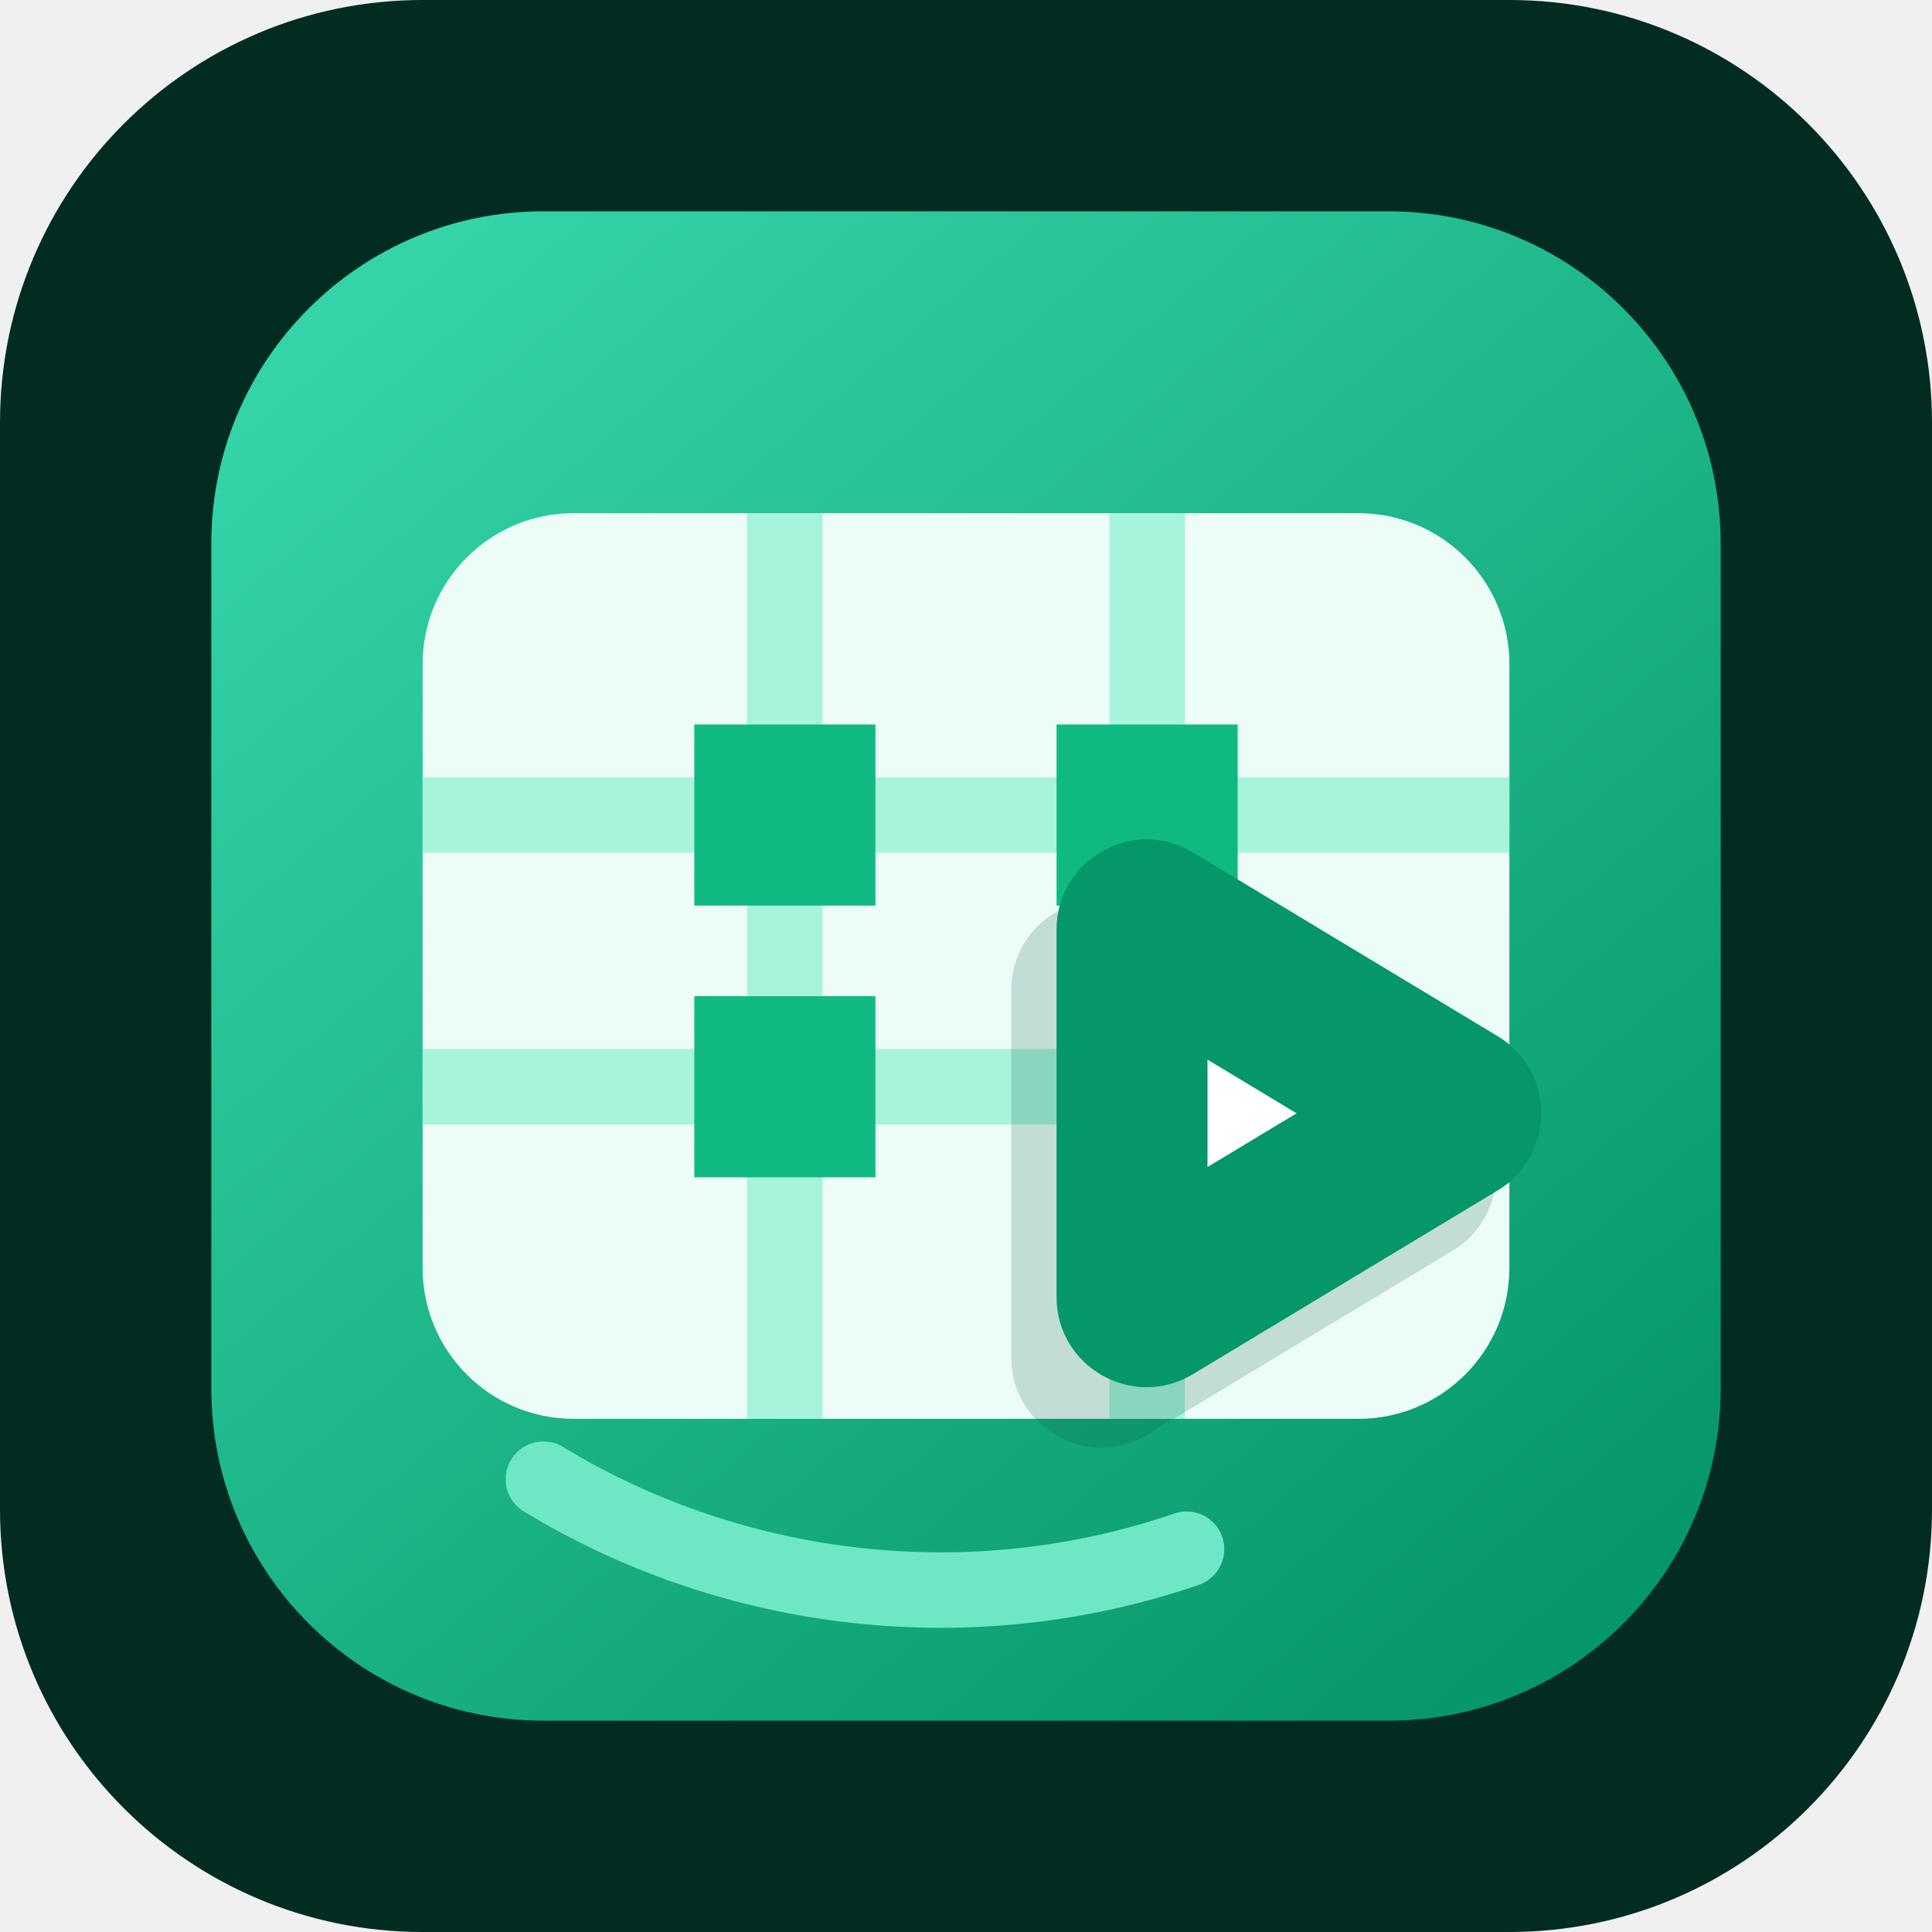
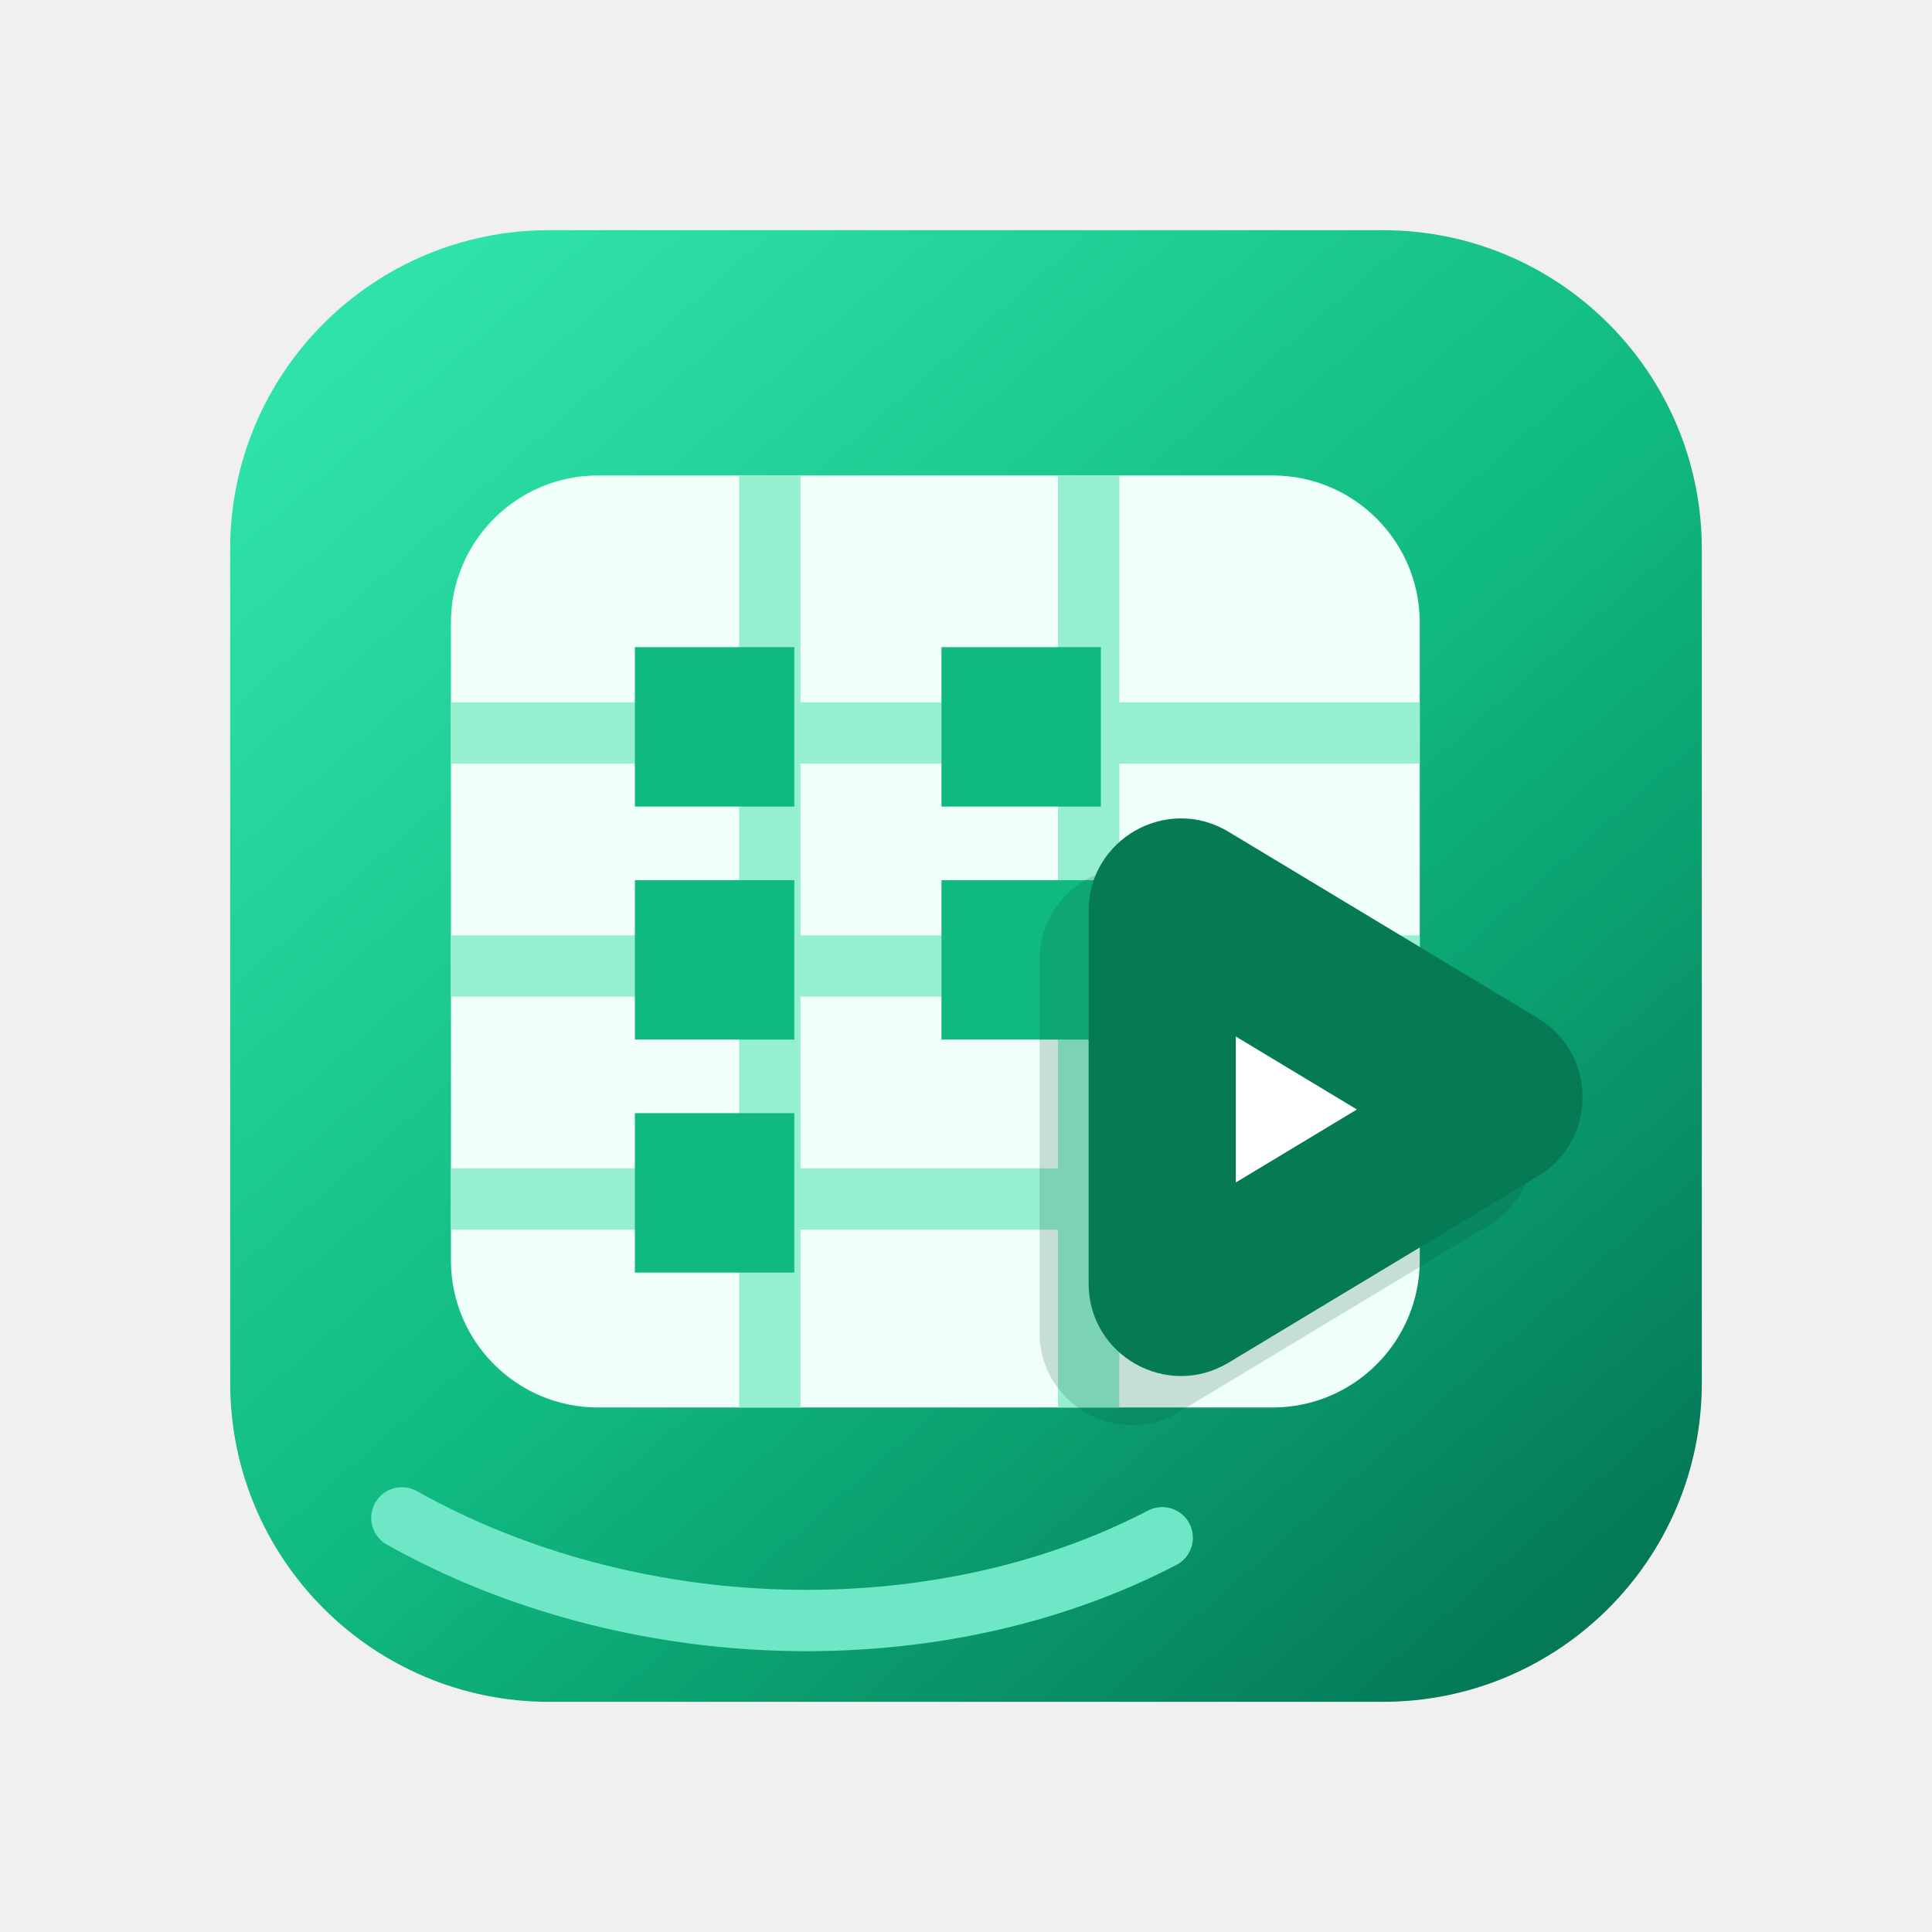
<svg xmlns="http://www.w3.org/2000/svg" width="128" height="128" viewBox="0 0 128 128" fill="none">
-   <rect width="128" height="128" rx="28" fill="#022C22" />
-   <rect x="14" y="14" width="100" height="100" rx="22" fill="url(#surface)" />
-   <path d="M38 34h52c5.523 0 10 4.477 10 10v40c0 5.523-4.477 10-10 10H38c-5.523 0-10-4.477-10-10V44c0-5.523 4.477-10 10-10Z" fill="#ECFDF7" />
-   <path d="M28 54h72M28 72h72M52 34v60M76 34v60" stroke="#A7F3DC" stroke-width="5" />
-   <path d="M46 48h12v12H46V48ZM70 48h12v12H70V48ZM46 66h12v12H46V66Z" fill="#10B981" />
-   <path d="M67 65.582c0-4.638 5.064-7.499 9.035-5.105l20.201 12.18c3.845 2.318 3.845 7.888 0 10.206l-20.201 12.18C72.064 97.437 67 94.576 67 89.938V65.582Z" fill="#064E3B" opacity="0.18" />
-   <path d="M70 61.582c0-4.638 5.064-7.499 9.035-5.105l20.201 12.18c3.845 2.318 3.845 7.888 0 10.206l-20.201 12.18C75.064 93.437 70 90.576 70 85.938V61.582Z" fill="#059669" />
-   <path d="M80 70.204v7.112l5.9-3.556L80 70.204Z" fill="white" />
-   <path d="M36 98c12.643 7.683 28.377 9.531 42.612 4.638" stroke="#6EE7C6" stroke-width="5" stroke-linecap="round" />
+   <g transform="translate(12 12) scale(0.8125)">
+     <rect x="4" y="4" width="120" height="120" rx="26" fill="url(#surface)" />
+     <path d="M34 24h55c6.627 0 12 5.373 12 12v52c0 6.627-5.373 12-12 12H34c-6.627 0-12-5.373-12-12V36c0-6.627 5.373-12 12-12Z" fill="#F0FFF8" />
+     <path d="M22 45h79M22 64h79M22 83h79M48 24v76M74 24v76" stroke="#96EFCF" stroke-width="5" />
+     <path d="M37 38h13v13H37V38ZM62 38h13v13H62V38ZM37 57h13v13H37V57ZM62 57h13v13H62V57ZM37 76h13v13H37V76Z" fill="#10B981" />
+     <path d="M70 63.5c0-5.854 6.392-9.467 11.406-6.446l25.229 15.2c4.855 2.925 4.855 9.967 0 12.892l-25.229 15.2C76.392 103.367 70 99.754 70 93.9V63.5Z" fill="#064E3B" opacity="0.18" />
+     <path d="M74 59.5c0-5.854 6.392-9.467 11.406-6.446l25.229 15.2c4.855 2.925 4.855 9.967 0 12.892l-25.229 15.2C80.392 99.367 74 95.754 74 89.9V59.5Z" fill="#057A55" />
+     <path d="M86 69.75v11.9l9.875-5.95L86 69.75Z" fill="white" />
+     <path d="M18 109c18.742 10.5 43.559 11.215 62 1.621" stroke="#6EE7C6" stroke-width="5" stroke-linecap="round" />
+   </g>
  <defs>
-     <linearGradient id="surface" x1="25" y1="20" x2="103" y2="111" gradientUnits="userSpaceOnUse">
-       <stop stop-color="#34D3A8" />
-       <stop offset="1" stop-color="#059669" />
+     <linearGradient id="surface" x1="18" y1="10" x2="113" y2="118" gradientUnits="userSpaceOnUse">
+       <stop stop-color="#2FE2AA" />
+       <stop offset="0.52" stop-color="#10B981" />
+       <stop offset="1" stop-color="#047857" />
    </linearGradient>
  </defs>
</svg>
